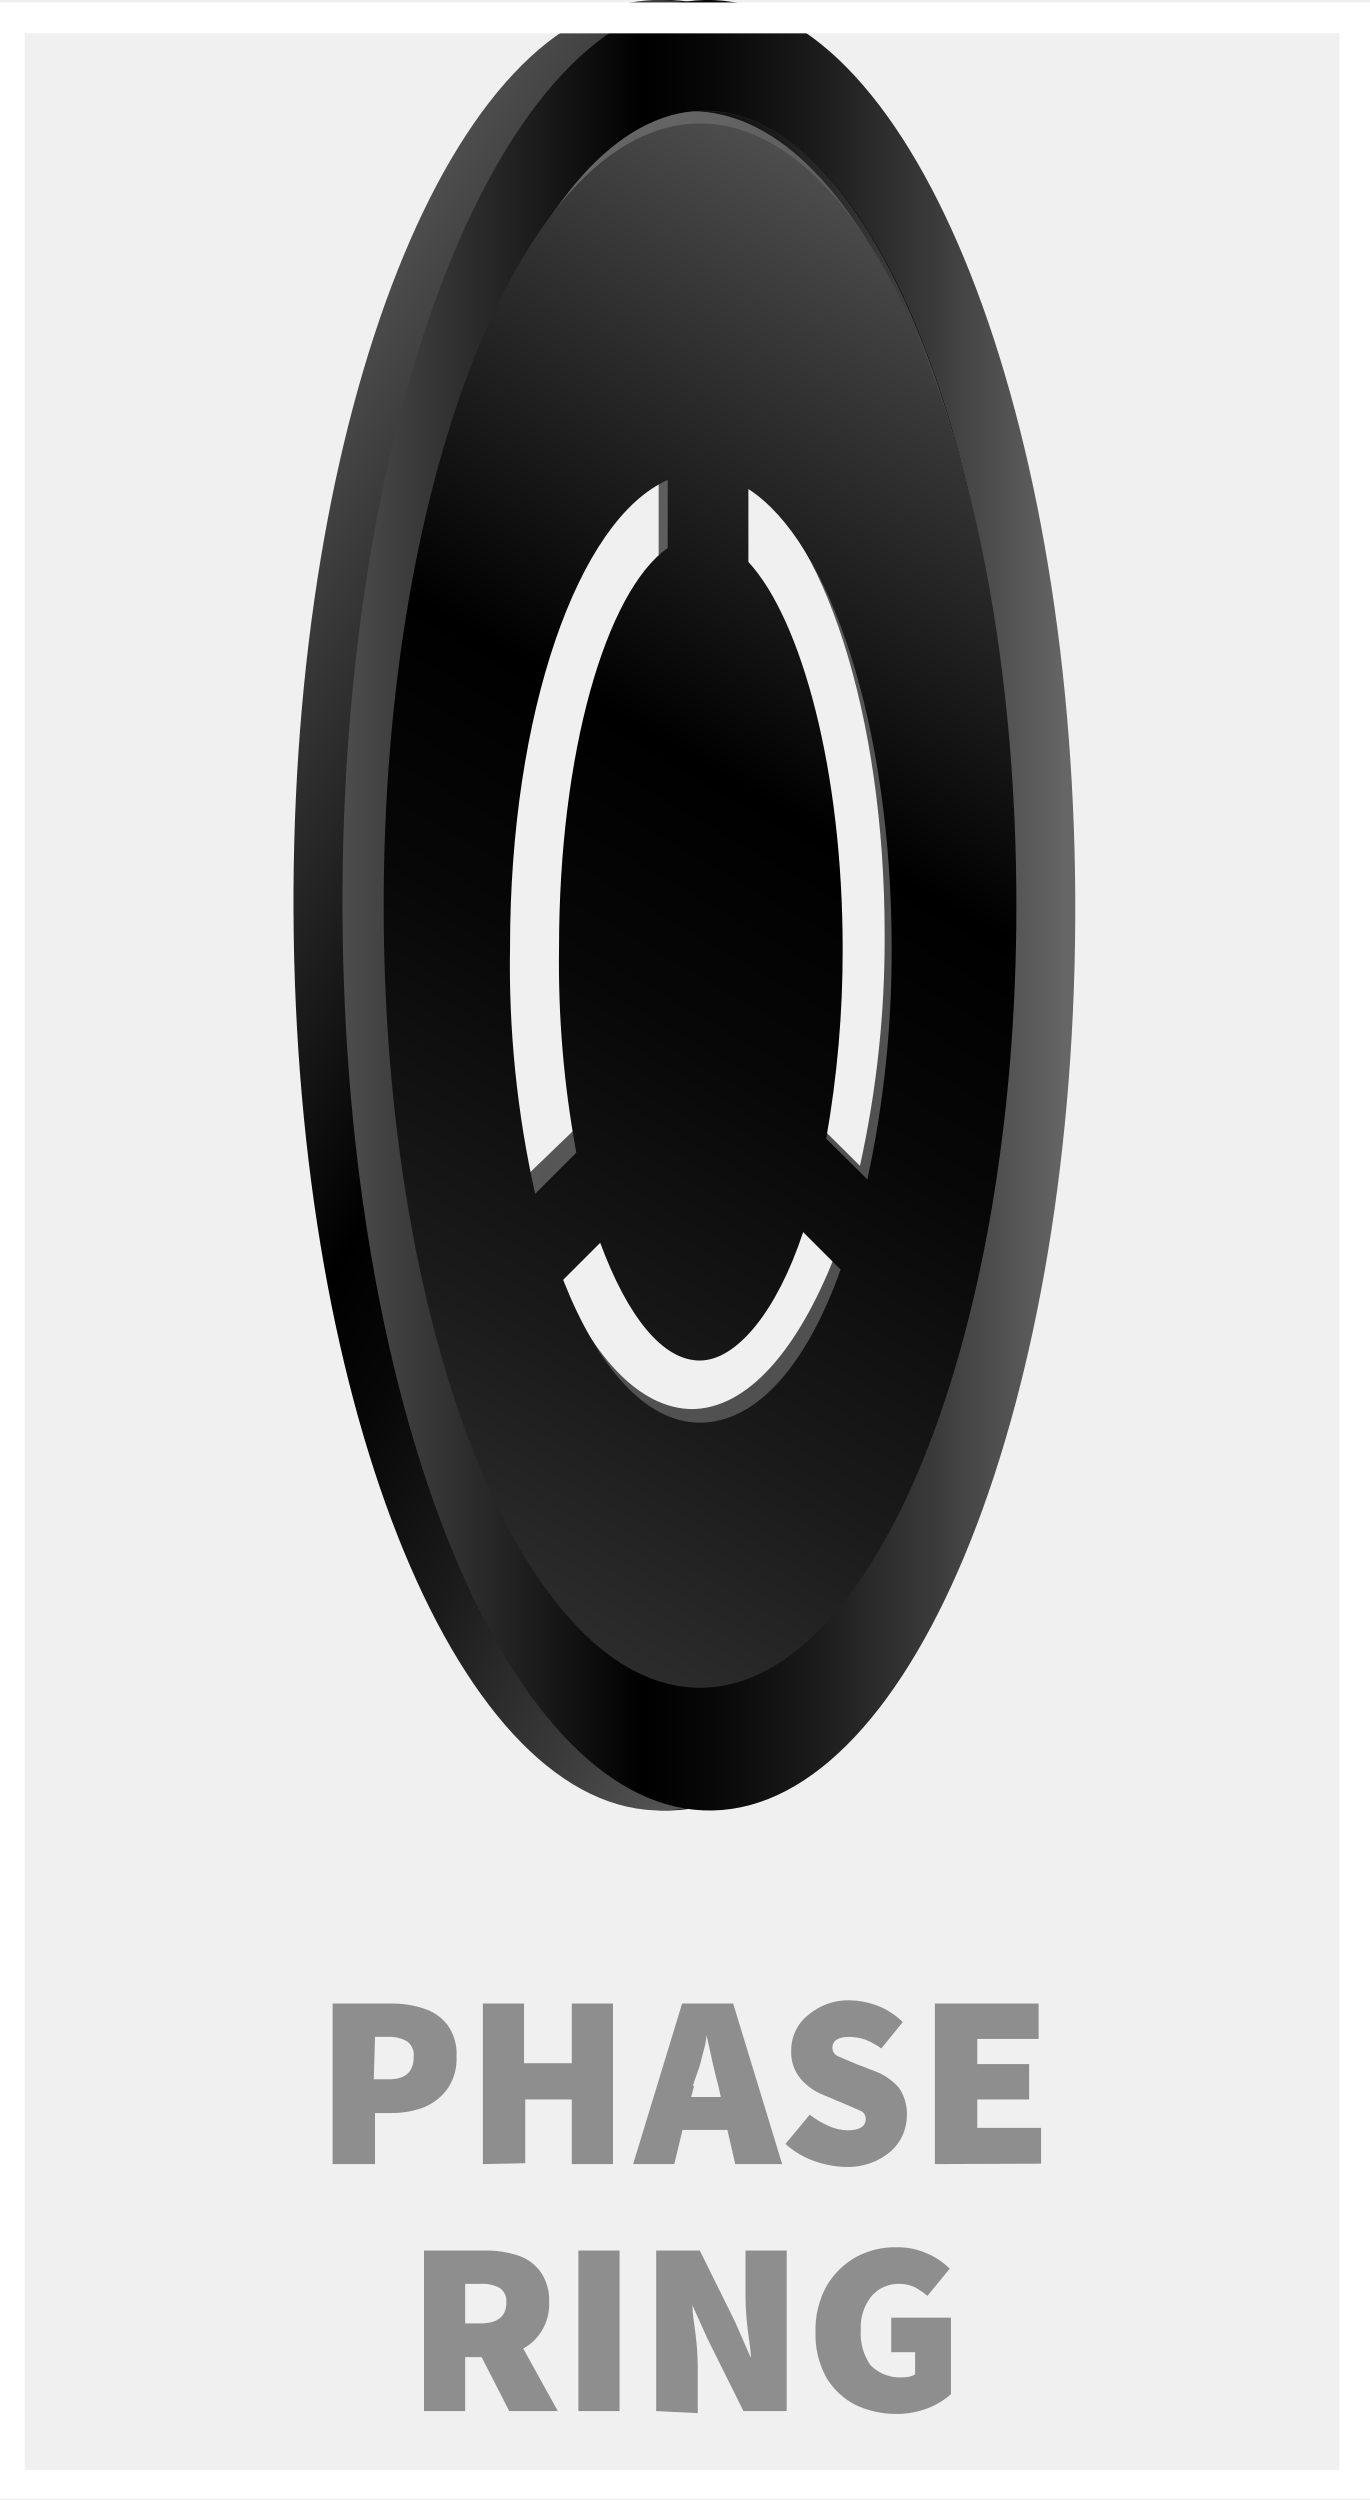
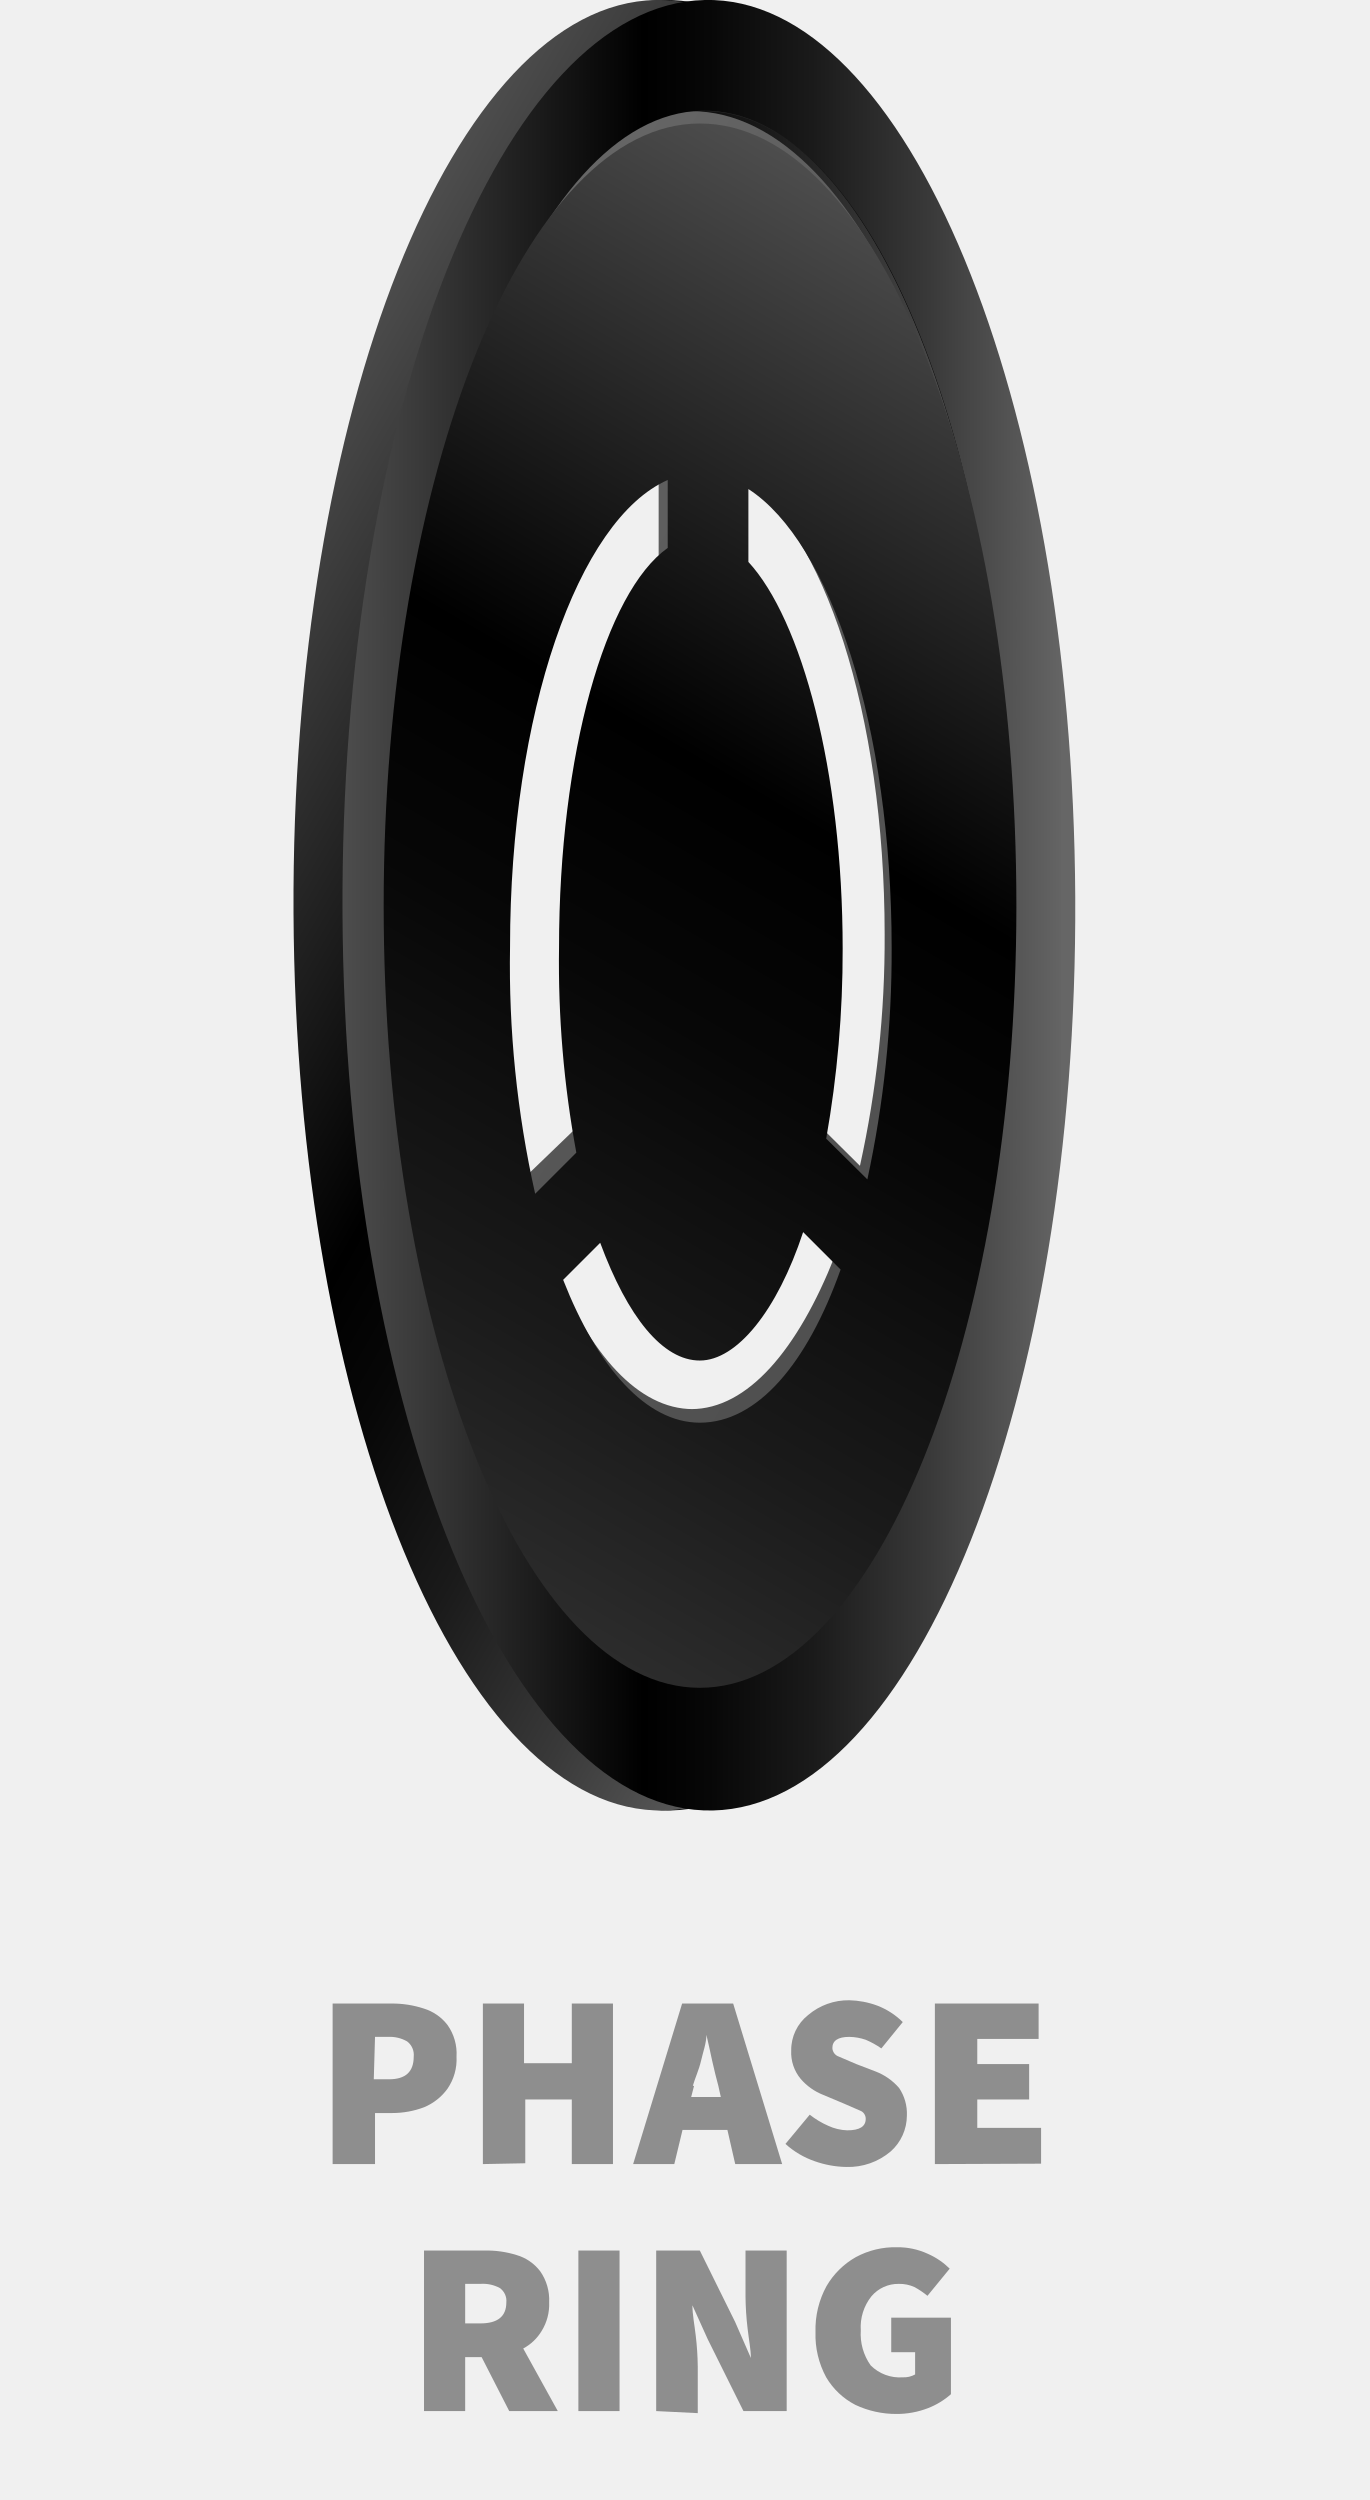
<svg xmlns="http://www.w3.org/2000/svg" xmlns:xlink="http://www.w3.org/1999/xlink" id="Layer_1" data-name="Layer 1" viewBox="0 0 33.26 60.73">
  <defs>
-     <style>.cls-1{fill:url(#linear-gradient);}.cls-2{fill:url(#linear-gradient-2);}.cls-3{fill:url(#linear-gradient-3);}.cls-4{fill:url(#linear-gradient-4);}.cls-5{fill:url(#linear-gradient-5);}.cls-6{fill:#8e8e8e;}.cls-7{fill:#fff;}</style>
+     <style>.cls-1{fill:url(#linear-gradient);}.cls-2{fill:url(#linear-gradient-2);}.cls-3{fill:url(#linear-gradient-3);}.cls-4{fill:url(#linear-gradient-4);}.cls-5{fill:url(#linear-gradient-5);}.cls-6{fill:#8e8e8e;}</style>
    <linearGradient id="linear-gradient" x1="25.1" y1="21.99" x2="7.29" y2="21.99" gradientUnits="userSpaceOnUse">
      <stop offset="0.02" stop-color="#666" />
      <stop offset="0.02" stop-color="#646464" />
      <stop offset="0.2" stop-color="#393939" />
      <stop offset="0.36" stop-color="#1a1a1a" />
      <stop offset="0.5" stop-color="#070707" />
      <stop offset="0.59" />
      <stop offset="1" stop-color="#4d4d4d" />
    </linearGradient>
    <linearGradient id="linear-gradient-2" x1="27.69" y1="28.74" x2="4.39" y2="15.29" xlink:href="#linear-gradient" />
    <linearGradient id="linear-gradient-3" x1="6.7" y1="15.89" x2="26.87" y2="27.54" gradientUnits="userSpaceOnUse">
      <stop offset="0.02" stop-color="#666" />
      <stop offset="0.59" stop-color="#545454" />
      <stop offset="1" stop-color="#4d4d4d" />
    </linearGradient>
    <linearGradient id="linear-gradient-4" x1="26.13" y1="21.99" x2="8.32" y2="21.99" xlink:href="#linear-gradient" />
    <linearGradient id="linear-gradient-5" x1="8.58" y1="36.7" x2="25.5" y2="7.4" gradientUnits="userSpaceOnUse">
      <stop offset="0" stop-color="#2c2c2c" />
      <stop offset="0.18" stop-color="#1a1a1a" />
      <stop offset="0.42" stop-color="#070707" />
      <stop offset="0.59" />
      <stop offset="1" stop-color="#4d4d4d" />
    </linearGradient>
  </defs>
  <path class="cls-1" d="M16.09,0c-4.92.11-8.86,10-8.8,22.19s4.1,21.9,9,21.79,8.86-10,8.8-22.18S21-.11,16.09,0Zm.12,40.72c-4.11.09-7.49-8.35-7.54-18.85S11.91,2.78,16,2.69,23.51,11,23.56,21.54,20.32,40.63,16.21,40.72Z" />
  <path class="cls-2" d="M15.93,0c-4.92.1-8.86,10-8.8,22.18s4.09,21.9,9,21.8a4,4,0,0,0,1.13-.2c4.38-1.46,7.73-10.78,7.67-22C24.88,9.68,20.85-.08,15.93,0Zm1.31,40.7c-4.12.09-7.49-8.35-7.54-18.85S12.94,2.79,17.05,2.7s7.49,8.35,7.54,18.85S21.35,40.64,17.24,40.73Z" />
  <path class="cls-3" d="M16.79,2.7C12.5,2.7,9,11.21,9,21.71s3.48,19,7.77,19,7.76-8.51,7.76-19S21.08,2.7,16.79,2.7Zm4.7,20a25.49,25.49,0,0,1-.6,5.62l-1.28-1.27a16.77,16.77,0,0,0,.56-4.42c0-3.47-.92-6.41-2.2-7.44V11.55C20,12.84,21.49,17.34,21.49,22.7ZM16,11.36v3.83c-1.28,1-2.2,4-2.2,7.44a16.77,16.77,0,0,0,.56,4.42L12.75,28.6a25.2,25.2,0,0,1-.67-5.9C12.08,17,13.75,12.32,16,11.36Zm.83,22.87c-1.32,0-2.51-1.33-3.36-3.47l1.7-1.69c.52.89,1.15,1.41,1.83,1.41s1.32-.52,1.83-1.41l1.45,1.44C19.38,32.79,18.16,34.23,16.79,34.23Z" />
  <path class="cls-4" d="M17.12,0C12.2.11,8.26,10,8.32,22.19s4.09,21.9,9,21.79,8.86-10,8.8-22.18S22-.11,17.12,0Zm.11,40.72c-4.11.09-7.48-8.35-7.53-18.85S12.94,2.78,17.05,2.69,24.54,11,24.59,21.54,21.35,40.63,17.23,40.72Z" />
  <path class="cls-5" d="M17,3c-4.24,0-7.68,8.51-7.68,19s3.44,19,7.68,19,7.69-8.51,7.69-19S21.29,3,17,3ZM12.39,23c0-5.67,1.65-10.38,3.83-11.34v1.65c-1.51,1.07-2.64,5-2.64,9.71A25.31,25.31,0,0,0,14,28l-1,1A25.37,25.37,0,0,1,12.39,23ZM17,34.56c-1.3,0-2.48-1.33-3.32-3.47l.9-.9C15.25,32,16.1,33.05,17,33.05s1.88-1.21,2.51-3.12l.91.91C19.61,33.12,18.4,34.56,17,34.56Zm3.07-6.9a26.12,26.12,0,0,0,.4-4.61c0-4.34-1-8-2.29-9.4V11.88c2,1.29,3.48,5.79,3.48,11.15a26.13,26.13,0,0,1-.59,5.62Z" />
  <path class="cls-6" d="M8.08,52.57v-3.9H9.51a2.45,2.45,0,0,1,.78.12,1.15,1.15,0,0,1,.58.4,1.2,1.2,0,0,1,.22.77,1.26,1.26,0,0,1-.22.78,1.33,1.33,0,0,1-.57.45,2.19,2.19,0,0,1-.77.14H9.11v1.24Zm1-2.06h.37c.4,0,.6-.18.6-.55a.41.41,0,0,0-.16-.37.84.84,0,0,0-.46-.11H9.11Z" />
  <path class="cls-6" d="M11.73,52.57v-3.9h1v1.45h1.16V48.67h1v3.9h-1V51H12.76v1.55Z" />
  <path class="cls-6" d="M17.86,52.57l-.19-.83H16.58l-.2.83h-1l1.19-3.9h1.24L19,52.57Zm-1-1.9-.07.27h.72l-.06-.27c-.05-.18-.1-.39-.15-.61s-.09-.43-.14-.63h0c0,.2-.08.41-.13.63S16.88,50.49,16.83,50.67Z" />
  <path class="cls-6" d="M20.56,52.64a2.42,2.42,0,0,1-.77-.14,2.05,2.05,0,0,1-.71-.42l.59-.71a2.07,2.07,0,0,0,.45.27,1.18,1.18,0,0,0,.46.11c.3,0,.45-.09.45-.28a.21.21,0,0,0-.14-.2l-.39-.17L20,50.89a1.39,1.39,0,0,1-.55-.39,1,1,0,0,1-.23-.69,1.08,1.08,0,0,1,.41-.86,1.51,1.51,0,0,1,1-.36,2.1,2.1,0,0,1,.68.13,1.79,1.79,0,0,1,.62.4l-.52.64a2.08,2.08,0,0,0-.38-.21,1.29,1.29,0,0,0-.4-.07c-.27,0-.41.09-.41.27a.23.23,0,0,0,.16.21l.42.18.47.18a1.43,1.43,0,0,1,.57.4,1.11,1.11,0,0,1,.19.67,1.17,1.17,0,0,1-.39.87A1.59,1.59,0,0,1,20.56,52.64Z" />
  <path class="cls-6" d="M22.71,52.57v-3.9h2.52v.86H23.74v.61H25V51H23.74v.69h1.55v.87Z" />
  <path class="cls-6" d="M11.3,58.57h-1v-3.9h1.48a2.43,2.43,0,0,1,.77.11,1.11,1.11,0,0,1,.57.39,1.21,1.21,0,0,1,.22.76,1.22,1.22,0,0,1-.18.69,1.16,1.16,0,0,1-.45.43l.84,1.52H12.37l-.67-1.31h-.4Zm0-2.13h.37q.63,0,.63-.51a.38.38,0,0,0-.16-.35.86.86,0,0,0-.47-.1H11.3Z" />
  <path class="cls-6" d="M14.05,58.57v-3.9h1v3.9Z" />
  <path class="cls-6" d="M15.94,58.57v-3.9H17l.86,1.74.38.87h0c0-.21-.05-.45-.08-.72a7.09,7.09,0,0,1-.05-.77V54.67h1v3.9H18.06l-.87-1.75L16.82,56h0c0,.22.05.47.08.73a6.91,6.91,0,0,1,.05.76v1.13Z" />
  <path class="cls-6" d="M21.78,58.64a2.33,2.33,0,0,1-1-.22,1.76,1.76,0,0,1-.71-.67,2.16,2.16,0,0,1-.26-1.1,2.19,2.19,0,0,1,.27-1.12,1.91,1.91,0,0,1,.71-.7,2,2,0,0,1,1-.24,1.73,1.73,0,0,1,.75.16,1.76,1.76,0,0,1,.53.36l-.54.66a2.11,2.11,0,0,0-.31-.21.87.87,0,0,0-.39-.08.85.85,0,0,0-.66.3,1.2,1.2,0,0,0-.26.83,1.32,1.32,0,0,0,.24.85,1,1,0,0,0,.78.29.56.56,0,0,0,.3-.07v-.54h-.58V56.3H23.1v1.86a1.85,1.85,0,0,1-.56.34A2.1,2.1,0,0,1,21.78,58.64Z" />
-   <path class="cls-7" d="M32.54.81V60H.6V.81H32.54m.75-.75H-.15V60.7H33.29V.06Z" />
</svg>
